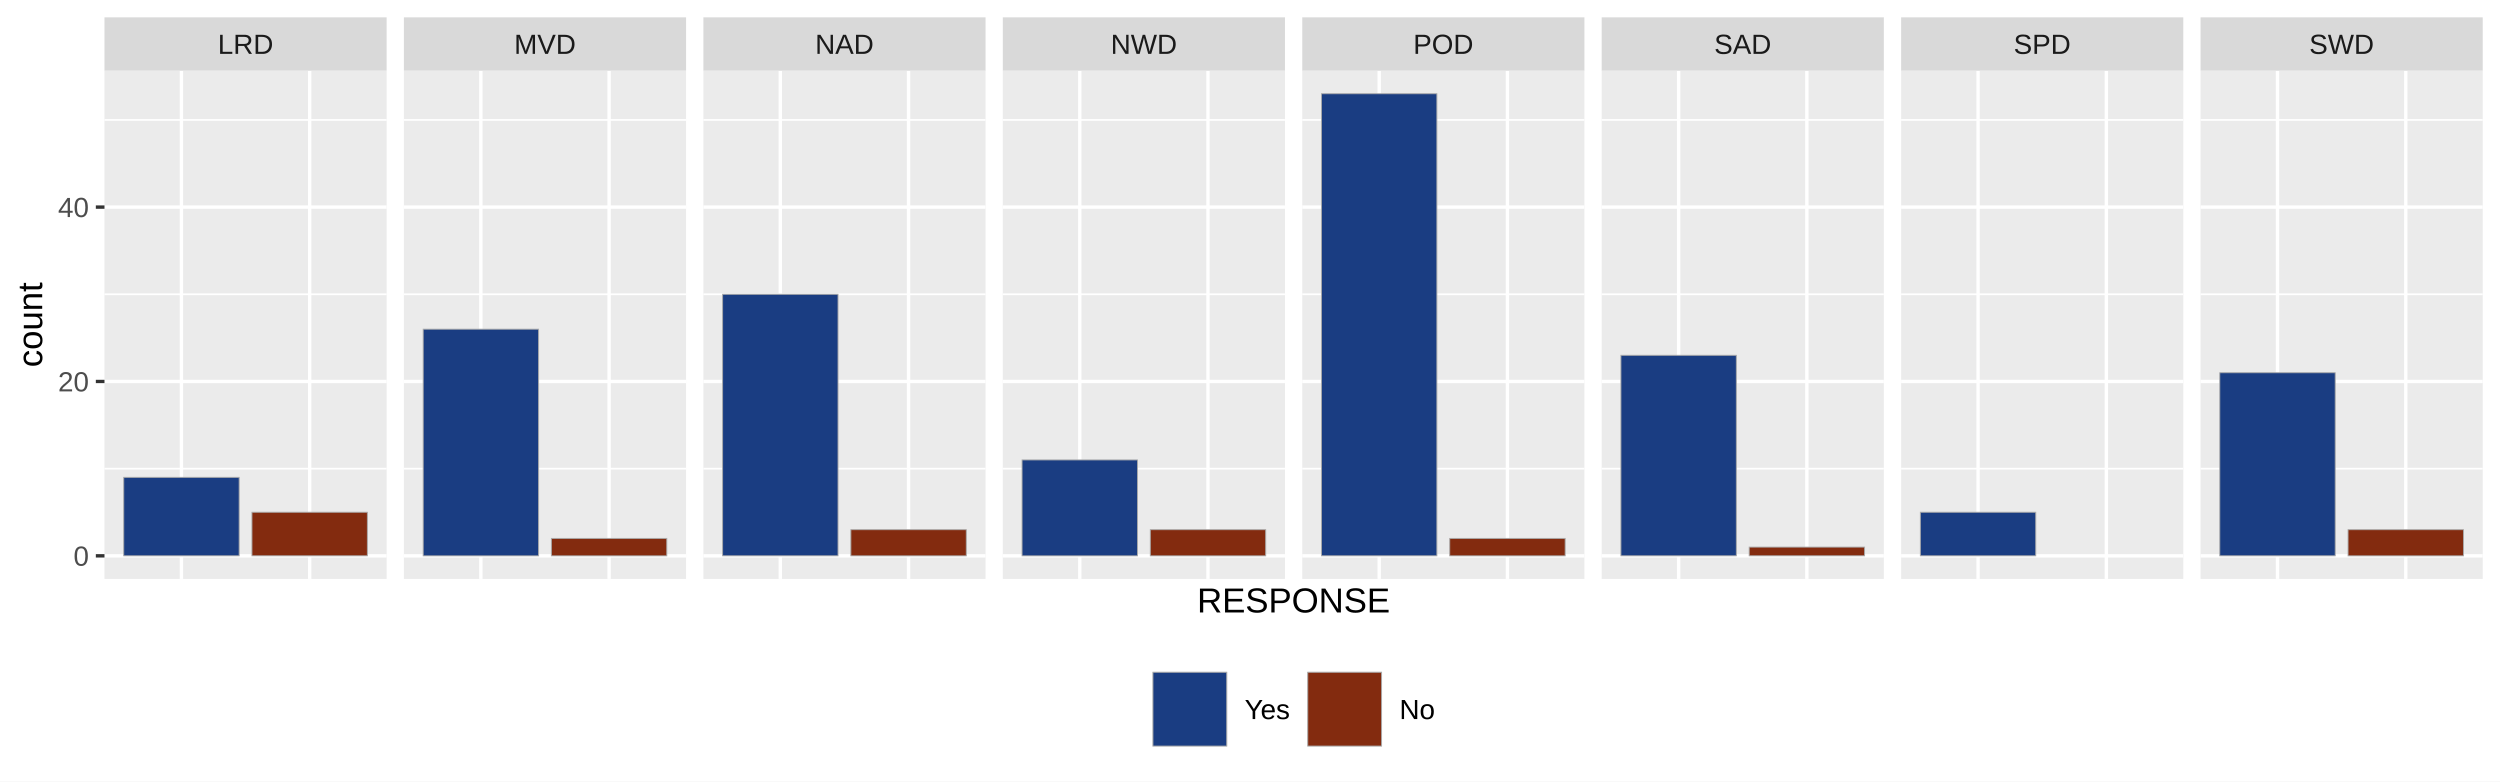
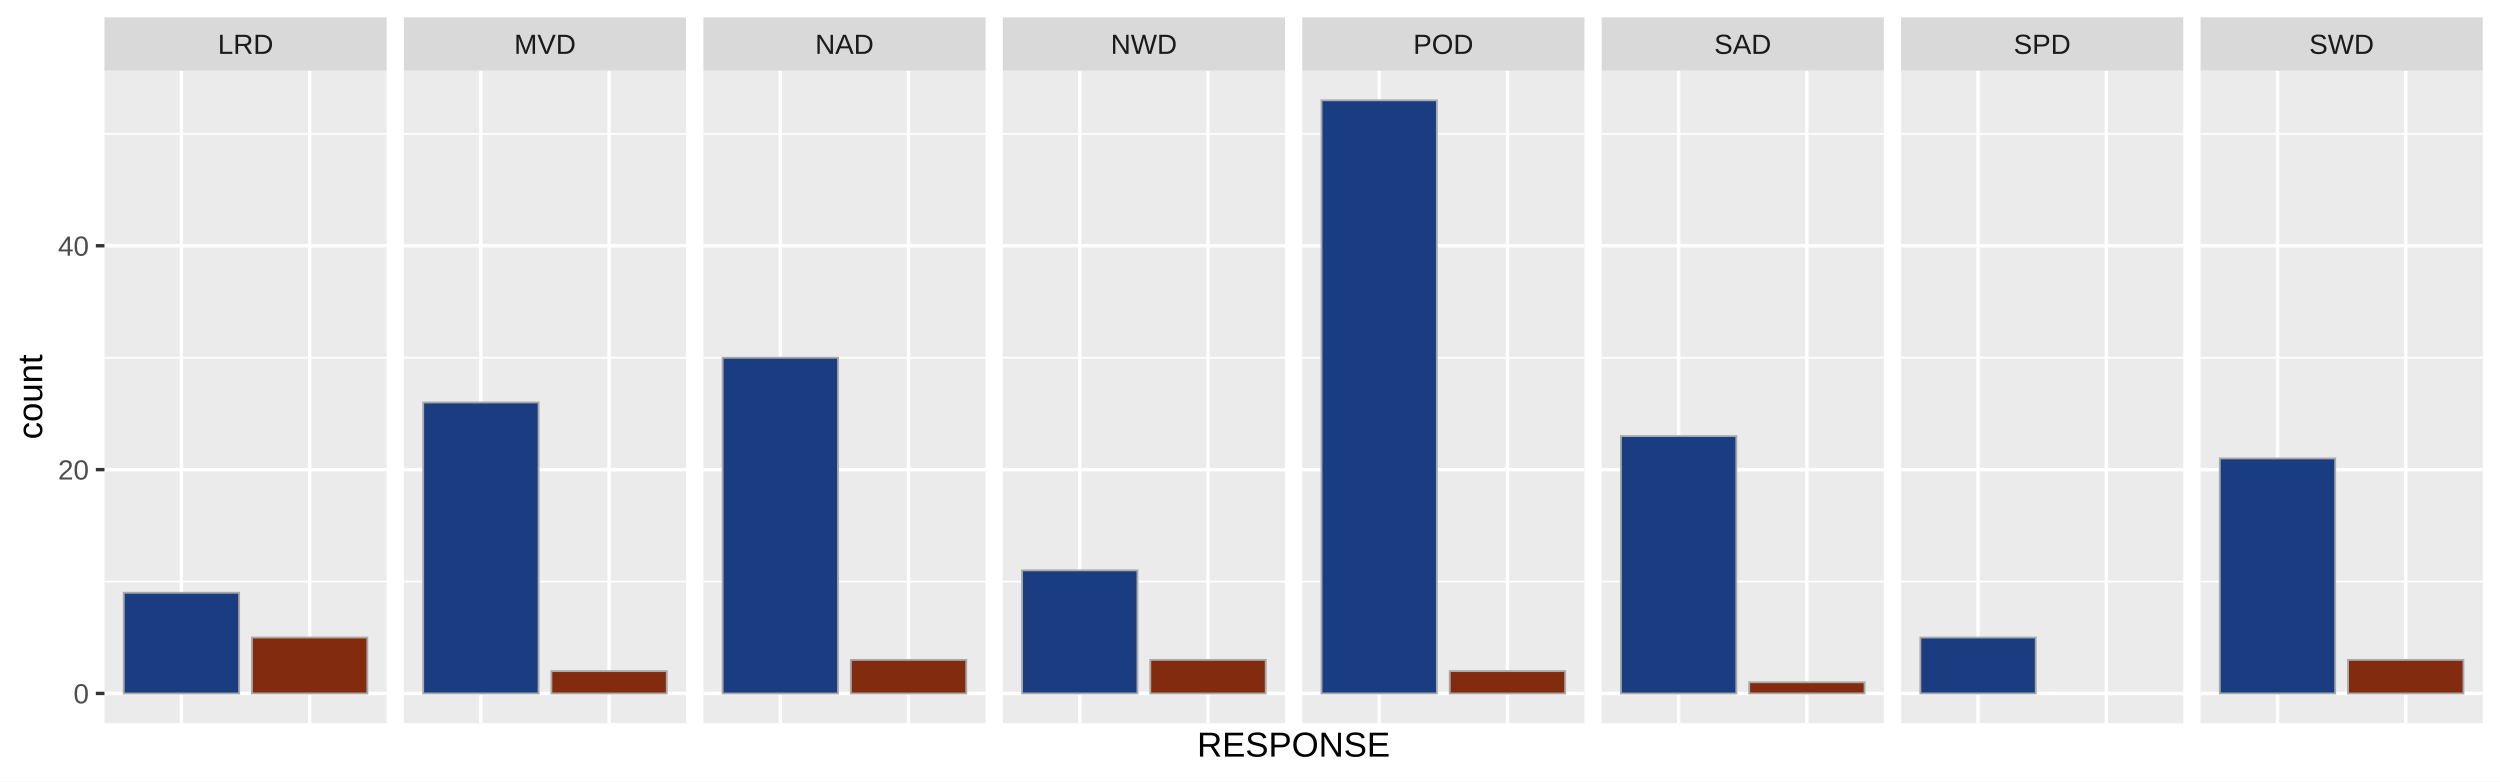
<svg xmlns="http://www.w3.org/2000/svg" width="576.00pt" height="180.00pt" viewBox="0 0 576.00 180.00">
  <g class="svglite">
    <defs>
      <style type="text/css">
    .svglite line, .svglite polyline, .svglite polygon, .svglite path, .svglite rect, .svglite circle {
      fill: none;
      stroke: #000000;
      stroke-linecap: round;
      stroke-linejoin: round;
      stroke-miterlimit: 10.00;
    }
    .svglite text {
      white-space: pre;
    }
    .svglite g.glyphgroup path {
      fill: inherit;
      stroke: none;
    }
  </style>
    </defs>
    <rect width="100%" height="100%" style="stroke: none; fill: #FFFFFF;" />
    <defs>
      <clipPath id="cpMC4wMHw1NzYuMDB8MC4wMHwxODAuMDA=">
        <rect x="0.00" y="0.00" width="576.00" height="180.00" />
      </clipPath>
    </defs>
    <g clip-path="url(#cpMC4wMHw1NzYuMDB8MC4wMHwxODAuMDA=)">
      <rect x="-0" y="0" width="576.00" height="180.00" style="stroke-width: 0.78; stroke: #FFFFFF; fill: #FFFFFF;" />
    </g>
    <defs>
-       <clipPath id="cpMjQuMDd8ODkuMDh8MTYuMjh8MTMzLjM5">
-         <rect x="24.07" y="16.28" width="65.01" height="117.11" />
-       </clipPath>
-     </defs>
-     <g clip-path="url(#cpMjQuMDd8ODkuMDh8MTYuMjh8MTMzLjM5)">
-       <rect x="24.07" y="16.28" width="65.01" height="117.11" style="stroke-width: 0.78; stroke: none; fill: #EBEBEB;" />
-       <polyline points="24.07,107.98 89.08,107.98 " style="stroke-width: 0.39; stroke: #FFFFFF; stroke-linecap: butt;" />
-       <polyline points="24.07,67.80 89.08,67.80 " style="stroke-width: 0.39; stroke: #FFFFFF; stroke-linecap: butt;" />
-       <polyline points="24.07,27.63 89.08,27.63 " style="stroke-width: 0.39; stroke: #FFFFFF; stroke-linecap: butt;" />
-       <polyline points="24.07,128.06 89.08,128.06 " style="stroke-width: 0.78; stroke: #FFFFFF; stroke-linecap: butt;" />
-       <polyline points="24.07,87.89 89.08,87.89 " style="stroke-width: 0.78; stroke: #FFFFFF; stroke-linecap: butt;" />
-       <polyline points="24.07,47.72 89.08,47.72 " style="stroke-width: 0.78; stroke: #FFFFFF; stroke-linecap: butt;" />
-       <polyline points="41.80,133.39 41.80,16.28 " style="stroke-width: 0.78; stroke: #FFFFFF; stroke-linecap: butt;" />
-       <polyline points="71.35,133.39 71.35,16.28 " style="stroke-width: 0.78; stroke: #FFFFFF; stroke-linecap: butt;" />
-       <rect x="28.51" y="109.98" width="26.59" height="18.08" style="stroke-width: 0.21; stroke: #A9A9A9; stroke-linecap: butt; stroke-linejoin: miter; fill: #1A3D82;" />
-       <rect x="58.05" y="118.02" width="26.59" height="10.04" style="stroke-width: 0.21; stroke: #A9A9A9; stroke-linecap: butt; stroke-linejoin: miter; fill: #832B0F;" />
-     </g>
-     <g clip-path="url(#cpMC4wMHw1NzYuMDB8MC4wMHwxODAuMDA=)">
- </g>
-     <defs>
-       <clipPath id="cpOTMuMDZ8MTU4LjA3fDE2LjI4fDEzMy4zOQ==">
-         <rect x="93.06" y="16.28" width="65.01" height="117.11" />
-       </clipPath>
-     </defs>
-     <g clip-path="url(#cpOTMuMDZ8MTU4LjA3fDE2LjI4fDEzMy4zOQ==)">
-       <rect x="93.06" y="16.28" width="65.01" height="117.11" style="stroke-width: 0.78; stroke: none; fill: #EBEBEB;" />
-       <polyline points="93.06,107.98 158.07,107.98 " style="stroke-width: 0.39; stroke: #FFFFFF; stroke-linecap: butt;" />
-       <polyline points="93.06,67.80 158.07,67.80 " style="stroke-width: 0.39; stroke: #FFFFFF; stroke-linecap: butt;" />
-       <polyline points="93.06,27.63 158.07,27.63 " style="stroke-width: 0.39; stroke: #FFFFFF; stroke-linecap: butt;" />
-       <polyline points="93.06,128.06 158.07,128.06 " style="stroke-width: 0.78; stroke: #FFFFFF; stroke-linecap: butt;" />
-       <polyline points="93.06,87.89 158.07,87.89 " style="stroke-width: 0.78; stroke: #FFFFFF; stroke-linecap: butt;" />
-       <polyline points="93.06,47.72 158.07,47.72 " style="stroke-width: 0.78; stroke: #FFFFFF; stroke-linecap: butt;" />
-       <polyline points="110.79,133.39 110.79,16.28 " style="stroke-width: 0.78; stroke: #FFFFFF; stroke-linecap: butt;" />
-       <polyline points="140.34,133.39 140.34,16.28 " style="stroke-width: 0.78; stroke: #FFFFFF; stroke-linecap: butt;" />
-       <rect x="97.50" y="75.84" width="26.59" height="52.23" style="stroke-width: 0.21; stroke: #A9A9A9; stroke-linecap: butt; stroke-linejoin: miter; fill: #1A3D82;" />
-       <rect x="127.04" y="124.05" width="26.59" height="4.02" style="stroke-width: 0.21; stroke: #A9A9A9; stroke-linecap: butt; stroke-linejoin: miter; fill: #832B0F;" />
-     </g>
-     <g clip-path="url(#cpMC4wMHw1NzYuMDB8MC4wMHwxODAuMDA=)">
- </g>
-     <defs>
-       <clipPath id="cpMTYyLjA2fDIyNy4wNnwxNi4yOHwxMzMuMzk=">
-         <rect x="162.06" y="16.28" width="65.01" height="117.11" />
-       </clipPath>
-     </defs>
-     <g clip-path="url(#cpMTYyLjA2fDIyNy4wNnwxNi4yOHwxMzMuMzk=)">
-       <rect x="162.06" y="16.28" width="65.01" height="117.11" style="stroke-width: 0.78; stroke: none; fill: #EBEBEB;" />
-       <polyline points="162.06,107.98 227.06,107.98 " style="stroke-width: 0.39; stroke: #FFFFFF; stroke-linecap: butt;" />
-       <polyline points="162.06,67.80 227.06,67.80 " style="stroke-width: 0.39; stroke: #FFFFFF; stroke-linecap: butt;" />
-       <polyline points="162.06,27.63 227.06,27.63 " style="stroke-width: 0.39; stroke: #FFFFFF; stroke-linecap: butt;" />
-       <polyline points="162.06,128.06 227.06,128.06 " style="stroke-width: 0.78; stroke: #FFFFFF; stroke-linecap: butt;" />
-       <polyline points="162.06,87.89 227.06,87.89 " style="stroke-width: 0.78; stroke: #FFFFFF; stroke-linecap: butt;" />
-       <polyline points="162.06,47.72 227.06,47.72 " style="stroke-width: 0.78; stroke: #FFFFFF; stroke-linecap: butt;" />
-       <polyline points="179.78,133.39 179.78,16.28 " style="stroke-width: 0.78; stroke: #FFFFFF; stroke-linecap: butt;" />
-       <polyline points="209.33,133.39 209.33,16.28 " style="stroke-width: 0.78; stroke: #FFFFFF; stroke-linecap: butt;" />
-       <rect x="166.49" y="67.80" width="26.59" height="60.26" style="stroke-width: 0.21; stroke: #A9A9A9; stroke-linecap: butt; stroke-linejoin: miter; fill: #1A3D82;" />
-       <rect x="196.04" y="122.04" width="26.59" height="6.03" style="stroke-width: 0.21; stroke: #A9A9A9; stroke-linecap: butt; stroke-linejoin: miter; fill: #832B0F;" />
-     </g>
-     <g clip-path="url(#cpMC4wMHw1NzYuMDB8MC4wMHwxODAuMDA=)">
- </g>
-     <defs>
-       <clipPath id="cpMjMxLjA1fDI5Ni4wNXwxNi4yOHwxMzMuMzk=">
-         <rect x="231.05" y="16.28" width="65.01" height="117.11" />
-       </clipPath>
-     </defs>
-     <g clip-path="url(#cpMjMxLjA1fDI5Ni4wNXwxNi4yOHwxMzMuMzk=)">
-       <rect x="231.05" y="16.28" width="65.01" height="117.11" style="stroke-width: 0.78; stroke: none; fill: #EBEBEB;" />
-       <polyline points="231.05,107.98 296.05,107.98 " style="stroke-width: 0.39; stroke: #FFFFFF; stroke-linecap: butt;" />
-       <polyline points="231.05,67.80 296.05,67.80 " style="stroke-width: 0.39; stroke: #FFFFFF; stroke-linecap: butt;" />
-       <polyline points="231.05,27.63 296.05,27.63 " style="stroke-width: 0.39; stroke: #FFFFFF; stroke-linecap: butt;" />
-       <polyline points="231.05,128.06 296.05,128.06 " style="stroke-width: 0.78; stroke: #FFFFFF; stroke-linecap: butt;" />
-       <polyline points="231.05,87.89 296.05,87.89 " style="stroke-width: 0.78; stroke: #FFFFFF; stroke-linecap: butt;" />
-       <polyline points="231.05,47.72 296.05,47.72 " style="stroke-width: 0.78; stroke: #FFFFFF; stroke-linecap: butt;" />
-       <polyline points="248.78,133.39 248.78,16.28 " style="stroke-width: 0.78; stroke: #FFFFFF; stroke-linecap: butt;" />
-       <polyline points="278.32,133.39 278.32,16.28 " style="stroke-width: 0.78; stroke: #FFFFFF; stroke-linecap: butt;" />
-       <rect x="235.48" y="105.97" width="26.59" height="22.10" style="stroke-width: 0.21; stroke: #A9A9A9; stroke-linecap: butt; stroke-linejoin: miter; fill: #1A3D82;" />
-       <rect x="265.03" y="122.04" width="26.59" height="6.03" style="stroke-width: 0.21; stroke: #A9A9A9; stroke-linecap: butt; stroke-linejoin: miter; fill: #832B0F;" />
-     </g>
-     <g clip-path="url(#cpMC4wMHw1NzYuMDB8MC4wMHwxODAuMDA=)">
- </g>
-     <defs>
-       <clipPath id="cpMzAwLjA0fDM2NS4wNHwxNi4yOHwxMzMuMzk=">
-         <rect x="300.04" y="16.28" width="65.01" height="117.11" />
-       </clipPath>
-     </defs>
-     <g clip-path="url(#cpMzAwLjA0fDM2NS4wNHwxNi4yOHwxMzMuMzk=)">
-       <rect x="300.04" y="16.28" width="65.01" height="117.11" style="stroke-width: 0.78; stroke: none; fill: #EBEBEB;" />
-       <polyline points="300.04,107.98 365.04,107.98 " style="stroke-width: 0.39; stroke: #FFFFFF; stroke-linecap: butt;" />
-       <polyline points="300.04,67.80 365.04,67.80 " style="stroke-width: 0.39; stroke: #FFFFFF; stroke-linecap: butt;" />
-       <polyline points="300.04,27.63 365.04,27.63 " style="stroke-width: 0.39; stroke: #FFFFFF; stroke-linecap: butt;" />
-       <polyline points="300.04,128.06 365.04,128.06 " style="stroke-width: 0.78; stroke: #FFFFFF; stroke-linecap: butt;" />
-       <polyline points="300.04,87.89 365.04,87.89 " style="stroke-width: 0.78; stroke: #FFFFFF; stroke-linecap: butt;" />
-       <polyline points="300.04,47.72 365.04,47.72 " style="stroke-width: 0.78; stroke: #FFFFFF; stroke-linecap: butt;" />
-       <polyline points="317.77,133.39 317.77,16.28 " style="stroke-width: 0.78; stroke: #FFFFFF; stroke-linecap: butt;" />
-       <polyline points="347.31,133.39 347.31,16.28 " style="stroke-width: 0.78; stroke: #FFFFFF; stroke-linecap: butt;" />
-       <rect x="304.47" y="21.60" width="26.59" height="106.46" style="stroke-width: 0.21; stroke: #A9A9A9; stroke-linecap: butt; stroke-linejoin: miter; fill: #1A3D82;" />
-       <rect x="334.02" y="124.05" width="26.59" height="4.02" style="stroke-width: 0.21; stroke: #A9A9A9; stroke-linecap: butt; stroke-linejoin: miter; fill: #832B0F;" />
-     </g>
-     <g clip-path="url(#cpMC4wMHw1NzYuMDB8MC4wMHwxODAuMDA=)">
- </g>
-     <defs>
-       <clipPath id="cpMzY5LjAzfDQzNC4wM3wxNi4yOHwxMzMuMzk=">
-         <rect x="369.03" y="16.28" width="65.01" height="117.11" />
-       </clipPath>
-     </defs>
-     <g clip-path="url(#cpMzY5LjAzfDQzNC4wM3wxNi4yOHwxMzMuMzk=)">
-       <rect x="369.03" y="16.28" width="65.01" height="117.11" style="stroke-width: 0.78; stroke: none; fill: #EBEBEB;" />
-       <polyline points="369.03,107.98 434.03,107.98 " style="stroke-width: 0.39; stroke: #FFFFFF; stroke-linecap: butt;" />
-       <polyline points="369.03,67.80 434.03,67.80 " style="stroke-width: 0.39; stroke: #FFFFFF; stroke-linecap: butt;" />
-       <polyline points="369.03,27.63 434.03,27.63 " style="stroke-width: 0.39; stroke: #FFFFFF; stroke-linecap: butt;" />
-       <polyline points="369.03,128.06 434.03,128.06 " style="stroke-width: 0.78; stroke: #FFFFFF; stroke-linecap: butt;" />
-       <polyline points="369.03,87.89 434.03,87.89 " style="stroke-width: 0.78; stroke: #FFFFFF; stroke-linecap: butt;" />
-       <polyline points="369.03,47.72 434.03,47.72 " style="stroke-width: 0.78; stroke: #FFFFFF; stroke-linecap: butt;" />
-       <polyline points="386.76,133.39 386.76,16.28 " style="stroke-width: 0.78; stroke: #FFFFFF; stroke-linecap: butt;" />
-       <polyline points="416.30,133.39 416.30,16.28 " style="stroke-width: 0.78; stroke: #FFFFFF; stroke-linecap: butt;" />
-       <rect x="373.46" y="81.86" width="26.59" height="46.20" style="stroke-width: 0.21; stroke: #A9A9A9; stroke-linecap: butt; stroke-linejoin: miter; fill: #1A3D82;" />
-       <rect x="403.01" y="126.05" width="26.59" height="2.01" style="stroke-width: 0.21; stroke: #A9A9A9; stroke-linecap: butt; stroke-linejoin: miter; fill: #832B0F;" />
-     </g>
-     <g clip-path="url(#cpMC4wMHw1NzYuMDB8MC4wMHwxODAuMDA=)">
- </g>
-     <defs>
-       <clipPath id="cpNDM4LjAyfDUwMy4wMnwxNi4yOHwxMzMuMzk=">
-         <rect x="438.02" y="16.28" width="65.01" height="117.11" />
-       </clipPath>
-     </defs>
-     <g clip-path="url(#cpNDM4LjAyfDUwMy4wMnwxNi4yOHwxMzMuMzk=)">
-       <rect x="438.02" y="16.28" width="65.01" height="117.11" style="stroke-width: 0.78; stroke: none; fill: #EBEBEB;" />
-       <polyline points="438.02,107.98 503.02,107.98 " style="stroke-width: 0.39; stroke: #FFFFFF; stroke-linecap: butt;" />
-       <polyline points="438.02,67.80 503.02,67.80 " style="stroke-width: 0.39; stroke: #FFFFFF; stroke-linecap: butt;" />
-       <polyline points="438.02,27.63 503.02,27.63 " style="stroke-width: 0.39; stroke: #FFFFFF; stroke-linecap: butt;" />
-       <polyline points="438.02,128.06 503.02,128.06 " style="stroke-width: 0.78; stroke: #FFFFFF; stroke-linecap: butt;" />
-       <polyline points="438.02,87.89 503.02,87.89 " style="stroke-width: 0.78; stroke: #FFFFFF; stroke-linecap: butt;" />
-       <polyline points="438.02,47.72 503.02,47.72 " style="stroke-width: 0.78; stroke: #FFFFFF; stroke-linecap: butt;" />
-       <polyline points="455.75,133.39 455.75,16.28 " style="stroke-width: 0.78; stroke: #FFFFFF; stroke-linecap: butt;" />
-       <polyline points="485.30,133.39 485.30,16.28 " style="stroke-width: 0.78; stroke: #FFFFFF; stroke-linecap: butt;" />
-       <rect x="442.45" y="118.02" width="26.59" height="10.04" style="stroke-width: 0.21; stroke: #A9A9A9; stroke-linecap: butt; stroke-linejoin: miter; fill: #1A3D82;" />
-     </g>
-     <g clip-path="url(#cpMC4wMHw1NzYuMDB8MC4wMHwxODAuMDA=)">
- </g>
-     <defs>
-       <clipPath id="cpNTA3LjAxfDU3Mi4wMXwxNi4yOHwxMzMuMzk=">
-         <rect x="507.01" y="16.28" width="65.01" height="117.11" />
-       </clipPath>
-     </defs>
-     <g clip-path="url(#cpNTA3LjAxfDU3Mi4wMXwxNi4yOHwxMzMuMzk=)">
-       <rect x="507.01" y="16.28" width="65.01" height="117.11" style="stroke-width: 0.78; stroke: none; fill: #EBEBEB;" />
-       <polyline points="507.01,107.98 572.01,107.98 " style="stroke-width: 0.39; stroke: #FFFFFF; stroke-linecap: butt;" />
-       <polyline points="507.01,67.80 572.01,67.80 " style="stroke-width: 0.39; stroke: #FFFFFF; stroke-linecap: butt;" />
-       <polyline points="507.01,27.63 572.01,27.63 " style="stroke-width: 0.39; stroke: #FFFFFF; stroke-linecap: butt;" />
-       <polyline points="507.01,128.06 572.01,128.06 " style="stroke-width: 0.78; stroke: #FFFFFF; stroke-linecap: butt;" />
-       <polyline points="507.01,87.89 572.01,87.89 " style="stroke-width: 0.78; stroke: #FFFFFF; stroke-linecap: butt;" />
-       <polyline points="507.01,47.72 572.01,47.72 " style="stroke-width: 0.78; stroke: #FFFFFF; stroke-linecap: butt;" />
-       <polyline points="524.74,133.39 524.74,16.28 " style="stroke-width: 0.78; stroke: #FFFFFF; stroke-linecap: butt;" />
-       <polyline points="554.29,133.39 554.29,16.28 " style="stroke-width: 0.78; stroke: #FFFFFF; stroke-linecap: butt;" />
-       <rect x="511.44" y="85.88" width="26.59" height="42.18" style="stroke-width: 0.21; stroke: #A9A9A9; stroke-linecap: butt; stroke-linejoin: miter; fill: #1A3D82;" />
-       <rect x="540.99" y="122.04" width="26.59" height="6.03" style="stroke-width: 0.21; stroke: #A9A9A9; stroke-linecap: butt; stroke-linejoin: miter; fill: #832B0F;" />
+       <clipPath id="cpMjQuMDd8ODkuMDh8MTYuMjh8MTY2LjYx">
+         <rect x="24.07" y="16.28" width="65.01" height="150.33" />
+       </clipPath>
+     </defs>
+     <g clip-path="url(#cpMjQuMDd8ODkuMDh8MTYuMjh8MTY2LjYx)">
+       <rect x="24.07" y="16.28" width="65.01" height="150.33" style="stroke-width: 0.78; stroke: none; fill: #EBEBEB;" />
+       <polyline points="24.07,133.99 89.08,133.99 " style="stroke-width: 0.39; stroke: #FFFFFF; stroke-linecap: butt;" />
+       <polyline points="24.07,82.42 89.08,82.42 " style="stroke-width: 0.39; stroke: #FFFFFF; stroke-linecap: butt;" />
+       <polyline points="24.07,30.85 89.08,30.85 " style="stroke-width: 0.39; stroke: #FFFFFF; stroke-linecap: butt;" />
+       <polyline points="24.07,159.77 89.08,159.77 " style="stroke-width: 0.78; stroke: #FFFFFF; stroke-linecap: butt;" />
+       <polyline points="24.07,108.20 89.08,108.20 " style="stroke-width: 0.78; stroke: #FFFFFF; stroke-linecap: butt;" />
+       <polyline points="24.07,56.63 89.08,56.63 " style="stroke-width: 0.78; stroke: #FFFFFF; stroke-linecap: butt;" />
+       <polyline points="41.80,166.61 41.80,16.28 " style="stroke-width: 0.78; stroke: #FFFFFF; stroke-linecap: butt;" />
+       <polyline points="71.35,166.61 71.35,16.28 " style="stroke-width: 0.78; stroke: #FFFFFF; stroke-linecap: butt;" />
+       <rect x="28.51" y="136.57" width="26.59" height="23.21" style="stroke-width: 0.43; stroke: #A9A9A9; stroke-linecap: butt; stroke-linejoin: miter; fill: #1A3D82;" />
+       <rect x="58.05" y="146.88" width="26.59" height="12.89" style="stroke-width: 0.43; stroke: #A9A9A9; stroke-linecap: butt; stroke-linejoin: miter; fill: #832B0F;" />
+     </g>
+     <g clip-path="url(#cpMC4wMHw1NzYuMDB8MC4wMHwxODAuMDA=)">
+ </g>
+     <defs>
+       <clipPath id="cpOTMuMDZ8MTU4LjA3fDE2LjI4fDE2Ni42MQ==">
+         <rect x="93.06" y="16.28" width="65.01" height="150.33" />
+       </clipPath>
+     </defs>
+     <g clip-path="url(#cpOTMuMDZ8MTU4LjA3fDE2LjI4fDE2Ni42MQ==)">
+       <rect x="93.06" y="16.28" width="65.01" height="150.33" style="stroke-width: 0.78; stroke: none; fill: #EBEBEB;" />
+       <polyline points="93.06,133.99 158.07,133.99 " style="stroke-width: 0.39; stroke: #FFFFFF; stroke-linecap: butt;" />
+       <polyline points="93.06,82.42 158.07,82.42 " style="stroke-width: 0.39; stroke: #FFFFFF; stroke-linecap: butt;" />
+       <polyline points="93.06,30.85 158.07,30.85 " style="stroke-width: 0.39; stroke: #FFFFFF; stroke-linecap: butt;" />
+       <polyline points="93.06,159.77 158.07,159.77 " style="stroke-width: 0.78; stroke: #FFFFFF; stroke-linecap: butt;" />
+       <polyline points="93.06,108.20 158.07,108.20 " style="stroke-width: 0.78; stroke: #FFFFFF; stroke-linecap: butt;" />
+       <polyline points="93.06,56.63 158.07,56.63 " style="stroke-width: 0.78; stroke: #FFFFFF; stroke-linecap: butt;" />
+       <polyline points="110.79,166.61 110.79,16.28 " style="stroke-width: 0.78; stroke: #FFFFFF; stroke-linecap: butt;" />
+       <polyline points="140.34,166.61 140.34,16.28 " style="stroke-width: 0.78; stroke: #FFFFFF; stroke-linecap: butt;" />
+       <rect x="97.50" y="92.73" width="26.59" height="67.04" style="stroke-width: 0.43; stroke: #A9A9A9; stroke-linecap: butt; stroke-linejoin: miter; fill: #1A3D82;" />
+       <rect x="127.04" y="154.62" width="26.59" height="5.16" style="stroke-width: 0.43; stroke: #A9A9A9; stroke-linecap: butt; stroke-linejoin: miter; fill: #832B0F;" />
+     </g>
+     <g clip-path="url(#cpMC4wMHw1NzYuMDB8MC4wMHwxODAuMDA=)">
+ </g>
+     <defs>
+       <clipPath id="cpMTYyLjA2fDIyNy4wNnwxNi4yOHwxNjYuNjE=">
+         <rect x="162.06" y="16.28" width="65.01" height="150.33" />
+       </clipPath>
+     </defs>
+     <g clip-path="url(#cpMTYyLjA2fDIyNy4wNnwxNi4yOHwxNjYuNjE=)">
+       <rect x="162.06" y="16.28" width="65.01" height="150.33" style="stroke-width: 0.78; stroke: none; fill: #EBEBEB;" />
+       <polyline points="162.06,133.99 227.06,133.99 " style="stroke-width: 0.39; stroke: #FFFFFF; stroke-linecap: butt;" />
+       <polyline points="162.06,82.42 227.06,82.42 " style="stroke-width: 0.39; stroke: #FFFFFF; stroke-linecap: butt;" />
+       <polyline points="162.06,30.85 227.06,30.85 " style="stroke-width: 0.39; stroke: #FFFFFF; stroke-linecap: butt;" />
+       <polyline points="162.06,159.77 227.06,159.77 " style="stroke-width: 0.78; stroke: #FFFFFF; stroke-linecap: butt;" />
+       <polyline points="162.06,108.20 227.06,108.20 " style="stroke-width: 0.78; stroke: #FFFFFF; stroke-linecap: butt;" />
+       <polyline points="162.06,56.63 227.06,56.63 " style="stroke-width: 0.78; stroke: #FFFFFF; stroke-linecap: butt;" />
+       <polyline points="179.78,166.61 179.78,16.28 " style="stroke-width: 0.78; stroke: #FFFFFF; stroke-linecap: butt;" />
+       <polyline points="209.33,166.61 209.33,16.28 " style="stroke-width: 0.78; stroke: #FFFFFF; stroke-linecap: butt;" />
+       <rect x="166.49" y="82.42" width="26.59" height="77.36" style="stroke-width: 0.43; stroke: #A9A9A9; stroke-linecap: butt; stroke-linejoin: miter; fill: #1A3D82;" />
+       <rect x="196.04" y="152.04" width="26.59" height="7.74" style="stroke-width: 0.43; stroke: #A9A9A9; stroke-linecap: butt; stroke-linejoin: miter; fill: #832B0F;" />
+     </g>
+     <g clip-path="url(#cpMC4wMHw1NzYuMDB8MC4wMHwxODAuMDA=)">
+ </g>
+     <defs>
+       <clipPath id="cpMjMxLjA1fDI5Ni4wNXwxNi4yOHwxNjYuNjE=">
+         <rect x="231.05" y="16.28" width="65.01" height="150.33" />
+       </clipPath>
+     </defs>
+     <g clip-path="url(#cpMjMxLjA1fDI5Ni4wNXwxNi4yOHwxNjYuNjE=)">
+       <rect x="231.05" y="16.28" width="65.01" height="150.33" style="stroke-width: 0.78; stroke: none; fill: #EBEBEB;" />
+       <polyline points="231.05,133.99 296.05,133.99 " style="stroke-width: 0.39; stroke: #FFFFFF; stroke-linecap: butt;" />
+       <polyline points="231.05,82.42 296.05,82.42 " style="stroke-width: 0.39; stroke: #FFFFFF; stroke-linecap: butt;" />
+       <polyline points="231.05,30.85 296.05,30.85 " style="stroke-width: 0.39; stroke: #FFFFFF; stroke-linecap: butt;" />
+       <polyline points="231.05,159.77 296.05,159.77 " style="stroke-width: 0.78; stroke: #FFFFFF; stroke-linecap: butt;" />
+       <polyline points="231.05,108.20 296.05,108.20 " style="stroke-width: 0.78; stroke: #FFFFFF; stroke-linecap: butt;" />
+       <polyline points="231.05,56.63 296.05,56.63 " style="stroke-width: 0.78; stroke: #FFFFFF; stroke-linecap: butt;" />
+       <polyline points="248.78,166.61 248.78,16.28 " style="stroke-width: 0.78; stroke: #FFFFFF; stroke-linecap: butt;" />
+       <polyline points="278.32,166.61 278.32,16.28 " style="stroke-width: 0.78; stroke: #FFFFFF; stroke-linecap: butt;" />
+       <rect x="235.48" y="131.41" width="26.59" height="28.36" style="stroke-width: 0.43; stroke: #A9A9A9; stroke-linecap: butt; stroke-linejoin: miter; fill: #1A3D82;" />
+       <rect x="265.03" y="152.04" width="26.59" height="7.74" style="stroke-width: 0.43; stroke: #A9A9A9; stroke-linecap: butt; stroke-linejoin: miter; fill: #832B0F;" />
+     </g>
+     <g clip-path="url(#cpMC4wMHw1NzYuMDB8MC4wMHwxODAuMDA=)">
+ </g>
+     <defs>
+       <clipPath id="cpMzAwLjA0fDM2NS4wNHwxNi4yOHwxNjYuNjE=">
+         <rect x="300.04" y="16.28" width="65.01" height="150.33" />
+       </clipPath>
+     </defs>
+     <g clip-path="url(#cpMzAwLjA0fDM2NS4wNHwxNi4yOHwxNjYuNjE=)">
+       <rect x="300.04" y="16.28" width="65.01" height="150.33" style="stroke-width: 0.78; stroke: none; fill: #EBEBEB;" />
+       <polyline points="300.04,133.99 365.04,133.99 " style="stroke-width: 0.39; stroke: #FFFFFF; stroke-linecap: butt;" />
+       <polyline points="300.04,82.42 365.04,82.42 " style="stroke-width: 0.39; stroke: #FFFFFF; stroke-linecap: butt;" />
+       <polyline points="300.04,30.85 365.04,30.85 " style="stroke-width: 0.39; stroke: #FFFFFF; stroke-linecap: butt;" />
+       <polyline points="300.04,159.77 365.04,159.77 " style="stroke-width: 0.78; stroke: #FFFFFF; stroke-linecap: butt;" />
+       <polyline points="300.04,108.20 365.04,108.20 " style="stroke-width: 0.78; stroke: #FFFFFF; stroke-linecap: butt;" />
+       <polyline points="300.04,56.63 365.04,56.63 " style="stroke-width: 0.78; stroke: #FFFFFF; stroke-linecap: butt;" />
+       <polyline points="317.77,166.61 317.77,16.28 " style="stroke-width: 0.78; stroke: #FFFFFF; stroke-linecap: butt;" />
+       <polyline points="347.31,166.61 347.31,16.28 " style="stroke-width: 0.78; stroke: #FFFFFF; stroke-linecap: butt;" />
+       <rect x="304.47" y="23.11" width="26.59" height="136.66" style="stroke-width: 0.43; stroke: #A9A9A9; stroke-linecap: butt; stroke-linejoin: miter; fill: #1A3D82;" />
+       <rect x="334.02" y="154.62" width="26.59" height="5.16" style="stroke-width: 0.43; stroke: #A9A9A9; stroke-linecap: butt; stroke-linejoin: miter; fill: #832B0F;" />
+     </g>
+     <g clip-path="url(#cpMC4wMHw1NzYuMDB8MC4wMHwxODAuMDA=)">
+ </g>
+     <defs>
+       <clipPath id="cpMzY5LjAzfDQzNC4wM3wxNi4yOHwxNjYuNjE=">
+         <rect x="369.03" y="16.28" width="65.01" height="150.33" />
+       </clipPath>
+     </defs>
+     <g clip-path="url(#cpMzY5LjAzfDQzNC4wM3wxNi4yOHwxNjYuNjE=)">
+       <rect x="369.03" y="16.28" width="65.01" height="150.33" style="stroke-width: 0.78; stroke: none; fill: #EBEBEB;" />
+       <polyline points="369.03,133.99 434.03,133.99 " style="stroke-width: 0.39; stroke: #FFFFFF; stroke-linecap: butt;" />
+       <polyline points="369.03,82.42 434.03,82.42 " style="stroke-width: 0.39; stroke: #FFFFFF; stroke-linecap: butt;" />
+       <polyline points="369.03,30.85 434.03,30.85 " style="stroke-width: 0.39; stroke: #FFFFFF; stroke-linecap: butt;" />
+       <polyline points="369.03,159.77 434.03,159.77 " style="stroke-width: 0.78; stroke: #FFFFFF; stroke-linecap: butt;" />
+       <polyline points="369.03,108.20 434.03,108.20 " style="stroke-width: 0.78; stroke: #FFFFFF; stroke-linecap: butt;" />
+       <polyline points="369.03,56.63 434.03,56.63 " style="stroke-width: 0.78; stroke: #FFFFFF; stroke-linecap: butt;" />
+       <polyline points="386.76,166.61 386.76,16.28 " style="stroke-width: 0.78; stroke: #FFFFFF; stroke-linecap: butt;" />
+       <polyline points="416.30,166.61 416.30,16.28 " style="stroke-width: 0.78; stroke: #FFFFFF; stroke-linecap: butt;" />
+       <rect x="373.46" y="100.47" width="26.59" height="59.31" style="stroke-width: 0.43; stroke: #A9A9A9; stroke-linecap: butt; stroke-linejoin: miter; fill: #1A3D82;" />
+       <rect x="403.01" y="157.19" width="26.59" height="2.58" style="stroke-width: 0.43; stroke: #A9A9A9; stroke-linecap: butt; stroke-linejoin: miter; fill: #832B0F;" />
+     </g>
+     <g clip-path="url(#cpMC4wMHw1NzYuMDB8MC4wMHwxODAuMDA=)">
+ </g>
+     <defs>
+       <clipPath id="cpNDM4LjAyfDUwMy4wMnwxNi4yOHwxNjYuNjE=">
+         <rect x="438.02" y="16.28" width="65.01" height="150.33" />
+       </clipPath>
+     </defs>
+     <g clip-path="url(#cpNDM4LjAyfDUwMy4wMnwxNi4yOHwxNjYuNjE=)">
+       <rect x="438.02" y="16.28" width="65.01" height="150.33" style="stroke-width: 0.78; stroke: none; fill: #EBEBEB;" />
+       <polyline points="438.02,133.99 503.02,133.99 " style="stroke-width: 0.39; stroke: #FFFFFF; stroke-linecap: butt;" />
+       <polyline points="438.02,82.42 503.02,82.42 " style="stroke-width: 0.39; stroke: #FFFFFF; stroke-linecap: butt;" />
+       <polyline points="438.02,30.85 503.02,30.85 " style="stroke-width: 0.39; stroke: #FFFFFF; stroke-linecap: butt;" />
+       <polyline points="438.02,159.77 503.02,159.77 " style="stroke-width: 0.78; stroke: #FFFFFF; stroke-linecap: butt;" />
+       <polyline points="438.02,108.20 503.02,108.20 " style="stroke-width: 0.78; stroke: #FFFFFF; stroke-linecap: butt;" />
+       <polyline points="438.02,56.63 503.02,56.63 " style="stroke-width: 0.78; stroke: #FFFFFF; stroke-linecap: butt;" />
+       <polyline points="455.75,166.61 455.75,16.28 " style="stroke-width: 0.78; stroke: #FFFFFF; stroke-linecap: butt;" />
+       <polyline points="485.30,166.61 485.30,16.28 " style="stroke-width: 0.78; stroke: #FFFFFF; stroke-linecap: butt;" />
+       <rect x="442.45" y="146.88" width="26.59" height="12.89" style="stroke-width: 0.43; stroke: #A9A9A9; stroke-linecap: butt; stroke-linejoin: miter; fill: #1A3D82;" />
+     </g>
+     <g clip-path="url(#cpMC4wMHw1NzYuMDB8MC4wMHwxODAuMDA=)">
+ </g>
+     <defs>
+       <clipPath id="cpNTA3LjAxfDU3Mi4wMXwxNi4yOHwxNjYuNjE=">
+         <rect x="507.01" y="16.28" width="65.01" height="150.33" />
+       </clipPath>
+     </defs>
+     <g clip-path="url(#cpNTA3LjAxfDU3Mi4wMXwxNi4yOHwxNjYuNjE=)">
+       <rect x="507.01" y="16.28" width="65.01" height="150.33" style="stroke-width: 0.78; stroke: none; fill: #EBEBEB;" />
+       <polyline points="507.01,133.99 572.01,133.99 " style="stroke-width: 0.39; stroke: #FFFFFF; stroke-linecap: butt;" />
+       <polyline points="507.01,82.42 572.01,82.42 " style="stroke-width: 0.39; stroke: #FFFFFF; stroke-linecap: butt;" />
+       <polyline points="507.01,30.85 572.01,30.85 " style="stroke-width: 0.39; stroke: #FFFFFF; stroke-linecap: butt;" />
+       <polyline points="507.01,159.77 572.01,159.77 " style="stroke-width: 0.78; stroke: #FFFFFF; stroke-linecap: butt;" />
+       <polyline points="507.01,108.20 572.01,108.20 " style="stroke-width: 0.78; stroke: #FFFFFF; stroke-linecap: butt;" />
+       <polyline points="507.01,56.63 572.01,56.63 " style="stroke-width: 0.78; stroke: #FFFFFF; stroke-linecap: butt;" />
+       <polyline points="524.74,166.61 524.74,16.28 " style="stroke-width: 0.78; stroke: #FFFFFF; stroke-linecap: butt;" />
+       <polyline points="554.29,166.61 554.29,16.28 " style="stroke-width: 0.78; stroke: #FFFFFF; stroke-linecap: butt;" />
+       <rect x="511.44" y="105.62" width="26.59" height="54.15" style="stroke-width: 0.43; stroke: #A9A9A9; stroke-linecap: butt; stroke-linejoin: miter; fill: #1A3D82;" />
+       <rect x="540.99" y="152.04" width="26.59" height="7.74" style="stroke-width: 0.43; stroke: #A9A9A9; stroke-linecap: butt; stroke-linejoin: miter; fill: #832B0F;" />
    </g>
    <g clip-path="url(#cpMC4wMHw1NzYuMDB8MC4wMHwxODAuMDA=)">
</g>
    <defs>
      <clipPath id="cpMjQuMDd8ODkuMDh8My45OXwxNi4yOA==">
        <rect x="24.07" y="3.99" width="65.01" height="12.29" />
      </clipPath>
    </defs>
    <g clip-path="url(#cpMjQuMDd8ODkuMDh8My45OXwxNi4yOA==)">
      <rect x="24.07" y="3.99" width="65.01" height="12.29" style="stroke-width: 0.78; stroke: none; fill: #D9D9D9;" />
      <text x="56.58" y="12.42" text-anchor="middle" style="font-size: 6.40px;fill: #1A1A1A; font-family: &quot;Arial&quot;;" textLength="12.77px" lengthAdjust="spacingAndGlyphs">LRD</text>
    </g>
    <g clip-path="url(#cpMC4wMHw1NzYuMDB8MC4wMHwxODAuMDA=)">
</g>
    <defs>
      <clipPath id="cpOTMuMDZ8MTU4LjA3fDMuOTl8MTYuMjg=">
        <rect x="93.06" y="3.99" width="65.01" height="12.29" />
      </clipPath>
    </defs>
    <g clip-path="url(#cpOTMuMDZ8MTU4LjA3fDMuOTl8MTYuMjg=)">
      <rect x="93.06" y="3.99" width="65.01" height="12.29" style="stroke-width: 0.78; stroke: none; fill: #D9D9D9;" />
      <text x="125.57" y="12.42" text-anchor="middle" style="font-size: 6.40px;fill: #1A1A1A; font-family: &quot;Arial&quot;;" textLength="14.20px" lengthAdjust="spacingAndGlyphs">MVD</text>
    </g>
    <g clip-path="url(#cpMC4wMHw1NzYuMDB8MC4wMHwxODAuMDA=)">
</g>
    <defs>
      <clipPath id="cpMTYyLjA2fDIyNy4wNnwzLjk5fDE2LjI4">
        <rect x="162.06" y="3.99" width="65.01" height="12.29" />
      </clipPath>
    </defs>
    <g clip-path="url(#cpMTYyLjA2fDIyNy4wNnwzLjk5fDE2LjI4)">
      <rect x="162.06" y="3.99" width="65.01" height="12.29" style="stroke-width: 0.78; stroke: none; fill: #D9D9D9;" />
      <text x="194.56" y="12.42" text-anchor="middle" style="font-size: 6.40px;fill: #1A1A1A; font-family: &quot;Arial&quot;;" textLength="13.48px" lengthAdjust="spacingAndGlyphs">NAD</text>
    </g>
    <g clip-path="url(#cpMC4wMHw1NzYuMDB8MC4wMHwxODAuMDA=)">
</g>
    <defs>
      <clipPath id="cpMjMxLjA1fDI5Ni4wNXwzLjk5fDE2LjI4">
        <rect x="231.05" y="3.99" width="65.01" height="12.29" />
      </clipPath>
    </defs>
    <g clip-path="url(#cpMjMxLjA1fDI5Ni4wNXwzLjk5fDE2LjI4)">
      <rect x="231.05" y="3.99" width="65.01" height="12.29" style="stroke-width: 0.78; stroke: none; fill: #D9D9D9;" />
      <text x="263.55" y="12.42" text-anchor="middle" style="font-size: 6.40px;fill: #1A1A1A; font-family: &quot;Arial&quot;;" textLength="15.25px" lengthAdjust="spacingAndGlyphs">NWD</text>
    </g>
    <g clip-path="url(#cpMC4wMHw1NzYuMDB8MC4wMHwxODAuMDA=)">
</g>
    <defs>
      <clipPath id="cpMzAwLjA0fDM2NS4wNHwzLjk5fDE2LjI4">
        <rect x="300.04" y="3.99" width="65.01" height="12.29" />
      </clipPath>
    </defs>
    <g clip-path="url(#cpMzAwLjA0fDM2NS4wNHwzLjk5fDE2LjI4)">
      <rect x="300.04" y="3.99" width="65.01" height="12.29" style="stroke-width: 0.78; stroke: none; fill: #D9D9D9;" />
      <text x="332.54" y="12.42" text-anchor="middle" style="font-size: 6.40px;fill: #1A1A1A; font-family: &quot;Arial&quot;;" textLength="13.84px" lengthAdjust="spacingAndGlyphs">POD</text>
    </g>
    <g clip-path="url(#cpMC4wMHw1NzYuMDB8MC4wMHwxODAuMDA=)">
</g>
    <defs>
      <clipPath id="cpMzY5LjAzfDQzNC4wM3wzLjk5fDE2LjI4">
        <rect x="369.03" y="3.99" width="65.01" height="12.29" />
      </clipPath>
    </defs>
    <g clip-path="url(#cpMzY5LjAzfDQzNC4wM3wzLjk5fDE2LjI4)">
      <rect x="369.03" y="3.99" width="65.01" height="12.29" style="stroke-width: 0.78; stroke: none; fill: #D9D9D9;" />
      <text x="401.53" y="12.42" text-anchor="middle" style="font-size: 6.40px;fill: #1A1A1A; font-family: &quot;Arial&quot;;" textLength="13.14px" lengthAdjust="spacingAndGlyphs">SAD</text>
    </g>
    <g clip-path="url(#cpMC4wMHw1NzYuMDB8MC4wMHwxODAuMDA=)">
</g>
    <defs>
      <clipPath id="cpNDM4LjAyfDUwMy4wMnwzLjk5fDE2LjI4">
        <rect x="438.02" y="3.99" width="65.01" height="12.29" />
      </clipPath>
    </defs>
    <g clip-path="url(#cpNDM4LjAyfDUwMy4wMnwzLjk5fDE2LjI4)">
      <rect x="438.02" y="3.99" width="65.01" height="12.29" style="stroke-width: 0.78; stroke: none; fill: #D9D9D9;" />
      <text x="470.52" y="12.42" text-anchor="middle" style="font-size: 6.40px;fill: #1A1A1A; font-family: &quot;Arial&quot;;" textLength="13.14px" lengthAdjust="spacingAndGlyphs">SPD</text>
    </g>
    <g clip-path="url(#cpMC4wMHw1NzYuMDB8MC4wMHwxODAuMDA=)">
</g>
    <defs>
      <clipPath id="cpNTA3LjAxfDU3Mi4wMXwzLjk5fDE2LjI4">
        <rect x="507.01" y="3.99" width="65.01" height="12.29" />
      </clipPath>
    </defs>
    <g clip-path="url(#cpNTA3LjAxfDU3Mi4wMXwzLjk5fDE2LjI4)">
      <rect x="507.01" y="3.99" width="65.01" height="12.29" style="stroke-width: 0.78; stroke: none; fill: #D9D9D9;" />
      <text x="539.51" y="12.42" text-anchor="middle" style="font-size: 6.40px;fill: #1A1A1A; font-family: &quot;Arial&quot;;" textLength="14.91px" lengthAdjust="spacingAndGlyphs">SWD</text>
    </g>
    <g clip-path="url(#cpMC4wMHw1NzYuMDB8MC4wMHwxODAuMDA=)">
-       <text x="20.49" y="130.35" text-anchor="end" style="font-size: 6.40px;fill: #4D4D4D; font-family: &quot;Arial&quot;;" textLength="3.55px" lengthAdjust="spacingAndGlyphs">0</text>
-       <text x="20.49" y="90.18" text-anchor="end" style="font-size: 6.40px;fill: #4D4D4D; font-family: &quot;Arial&quot;;" textLength="7.09px" lengthAdjust="spacingAndGlyphs">20</text>
-       <text x="20.49" y="50.01" text-anchor="end" style="font-size: 6.40px;fill: #4D4D4D; font-family: &quot;Arial&quot;;" textLength="7.09px" lengthAdjust="spacingAndGlyphs">40</text>
-       <polyline points="22.08,128.06 24.07,128.06 " style="stroke-width: 0.78; stroke: #333333; stroke-linecap: butt;" />
-       <polyline points="22.08,87.89 24.07,87.89 " style="stroke-width: 0.78; stroke: #333333; stroke-linecap: butt;" />
-       <polyline points="22.08,47.72 24.07,47.72 " style="stroke-width: 0.78; stroke: #333333; stroke-linecap: butt;" />
-       <text x="298.04" y="141.11" text-anchor="middle" style="font-size: 8.00px; font-family: &quot;Arial&quot;;" textLength="44.50px" lengthAdjust="spacingAndGlyphs">RESPONSE</text>
-       <text transform="translate(9.72,74.83) rotate(-90)" text-anchor="middle" style="font-size: 8.00px; font-family: &quot;Arial&quot;;" textLength="19.58px" lengthAdjust="spacingAndGlyphs">count</text>
-       <rect x="261.51" y="150.76" width="73.06" height="25.25" style="stroke-width: 0.78; stroke: none; fill: #FFFFFF;" />
-       <rect x="265.50" y="154.75" width="17.28" height="17.28" style="stroke-width: 0.78; stroke: none; fill: #EBEBEB;" />
-       <rect x="265.64" y="154.89" width="17.00" height="17.00" style="stroke-width: 0.21; stroke: #A9A9A9; stroke-linecap: butt; stroke-linejoin: miter; fill: #1A3D82;" />
-       <rect x="301.17" y="154.75" width="17.28" height="17.28" style="stroke-width: 0.78; stroke: none; fill: #EBEBEB;" />
-       <rect x="301.31" y="154.89" width="17.00" height="17.00" style="stroke-width: 0.21; stroke: #A9A9A9; stroke-linecap: butt; stroke-linejoin: miter; fill: #832B0F;" />
-       <text x="286.76" y="165.68" style="font-size: 6.40px; font-family: &quot;Arial&quot;;" textLength="10.42px" lengthAdjust="spacingAndGlyphs">Yes</text>
-       <text x="322.43" y="165.68" style="font-size: 6.40px; font-family: &quot;Arial&quot;;" textLength="8.16px" lengthAdjust="spacingAndGlyphs">No</text>
+       <text x="20.49" y="162.06" text-anchor="end" style="font-size: 6.40px;fill: #4D4D4D; font-family: &quot;Arial&quot;;" textLength="3.55px" lengthAdjust="spacingAndGlyphs">0</text>
+       <text x="20.49" y="110.49" text-anchor="end" style="font-size: 6.40px;fill: #4D4D4D; font-family: &quot;Arial&quot;;" textLength="7.09px" lengthAdjust="spacingAndGlyphs">20</text>
+       <text x="20.49" y="58.92" text-anchor="end" style="font-size: 6.40px;fill: #4D4D4D; font-family: &quot;Arial&quot;;" textLength="7.09px" lengthAdjust="spacingAndGlyphs">40</text>
+       <polyline points="22.08,159.77 24.07,159.77 " style="stroke-width: 0.78; stroke: #333333; stroke-linecap: butt;" />
+       <polyline points="22.08,108.20 24.07,108.20 " style="stroke-width: 0.78; stroke: #333333; stroke-linecap: butt;" />
+       <polyline points="22.08,56.63 24.07,56.63 " style="stroke-width: 0.78; stroke: #333333; stroke-linecap: butt;" />
+       <text x="298.04" y="174.33" text-anchor="middle" style="font-size: 8.00px; font-family: &quot;Arial&quot;;" textLength="44.50px" lengthAdjust="spacingAndGlyphs">RESPONSE</text>
+       <text transform="translate(9.72,91.44) rotate(-90)" text-anchor="middle" style="font-size: 8.00px; font-family: &quot;Arial&quot;;" textLength="19.58px" lengthAdjust="spacingAndGlyphs">count</text>
    </g>
  </g>
</svg>
